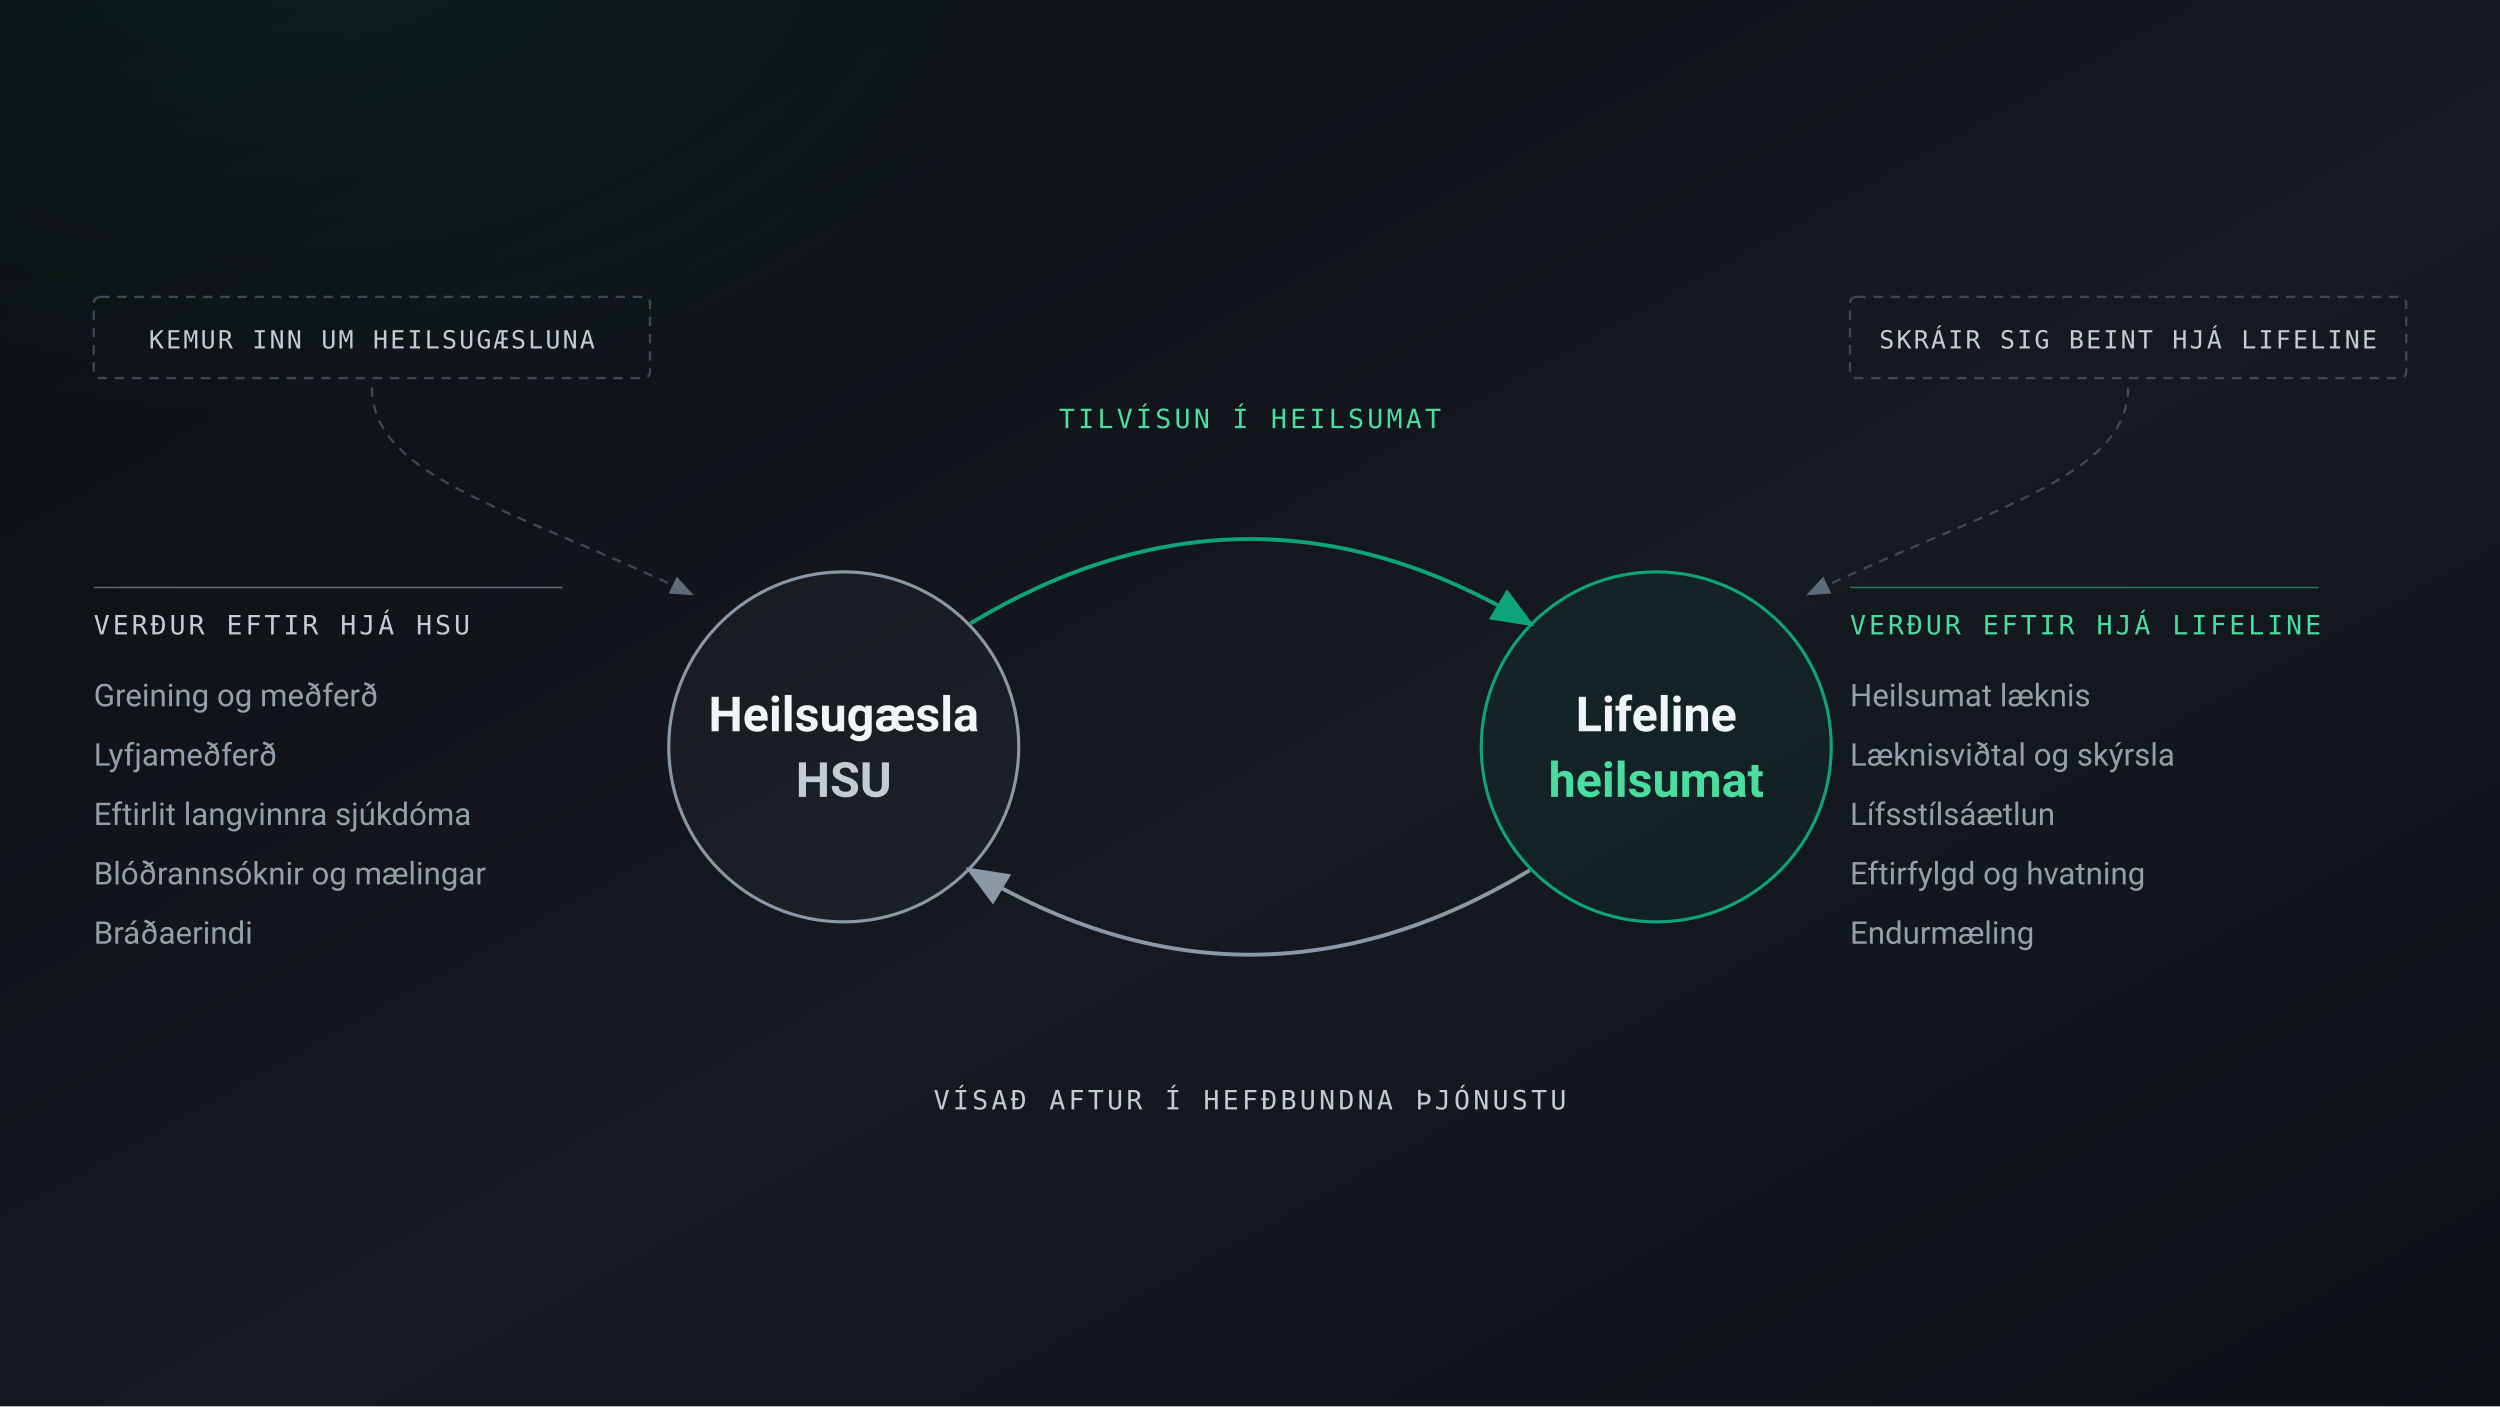
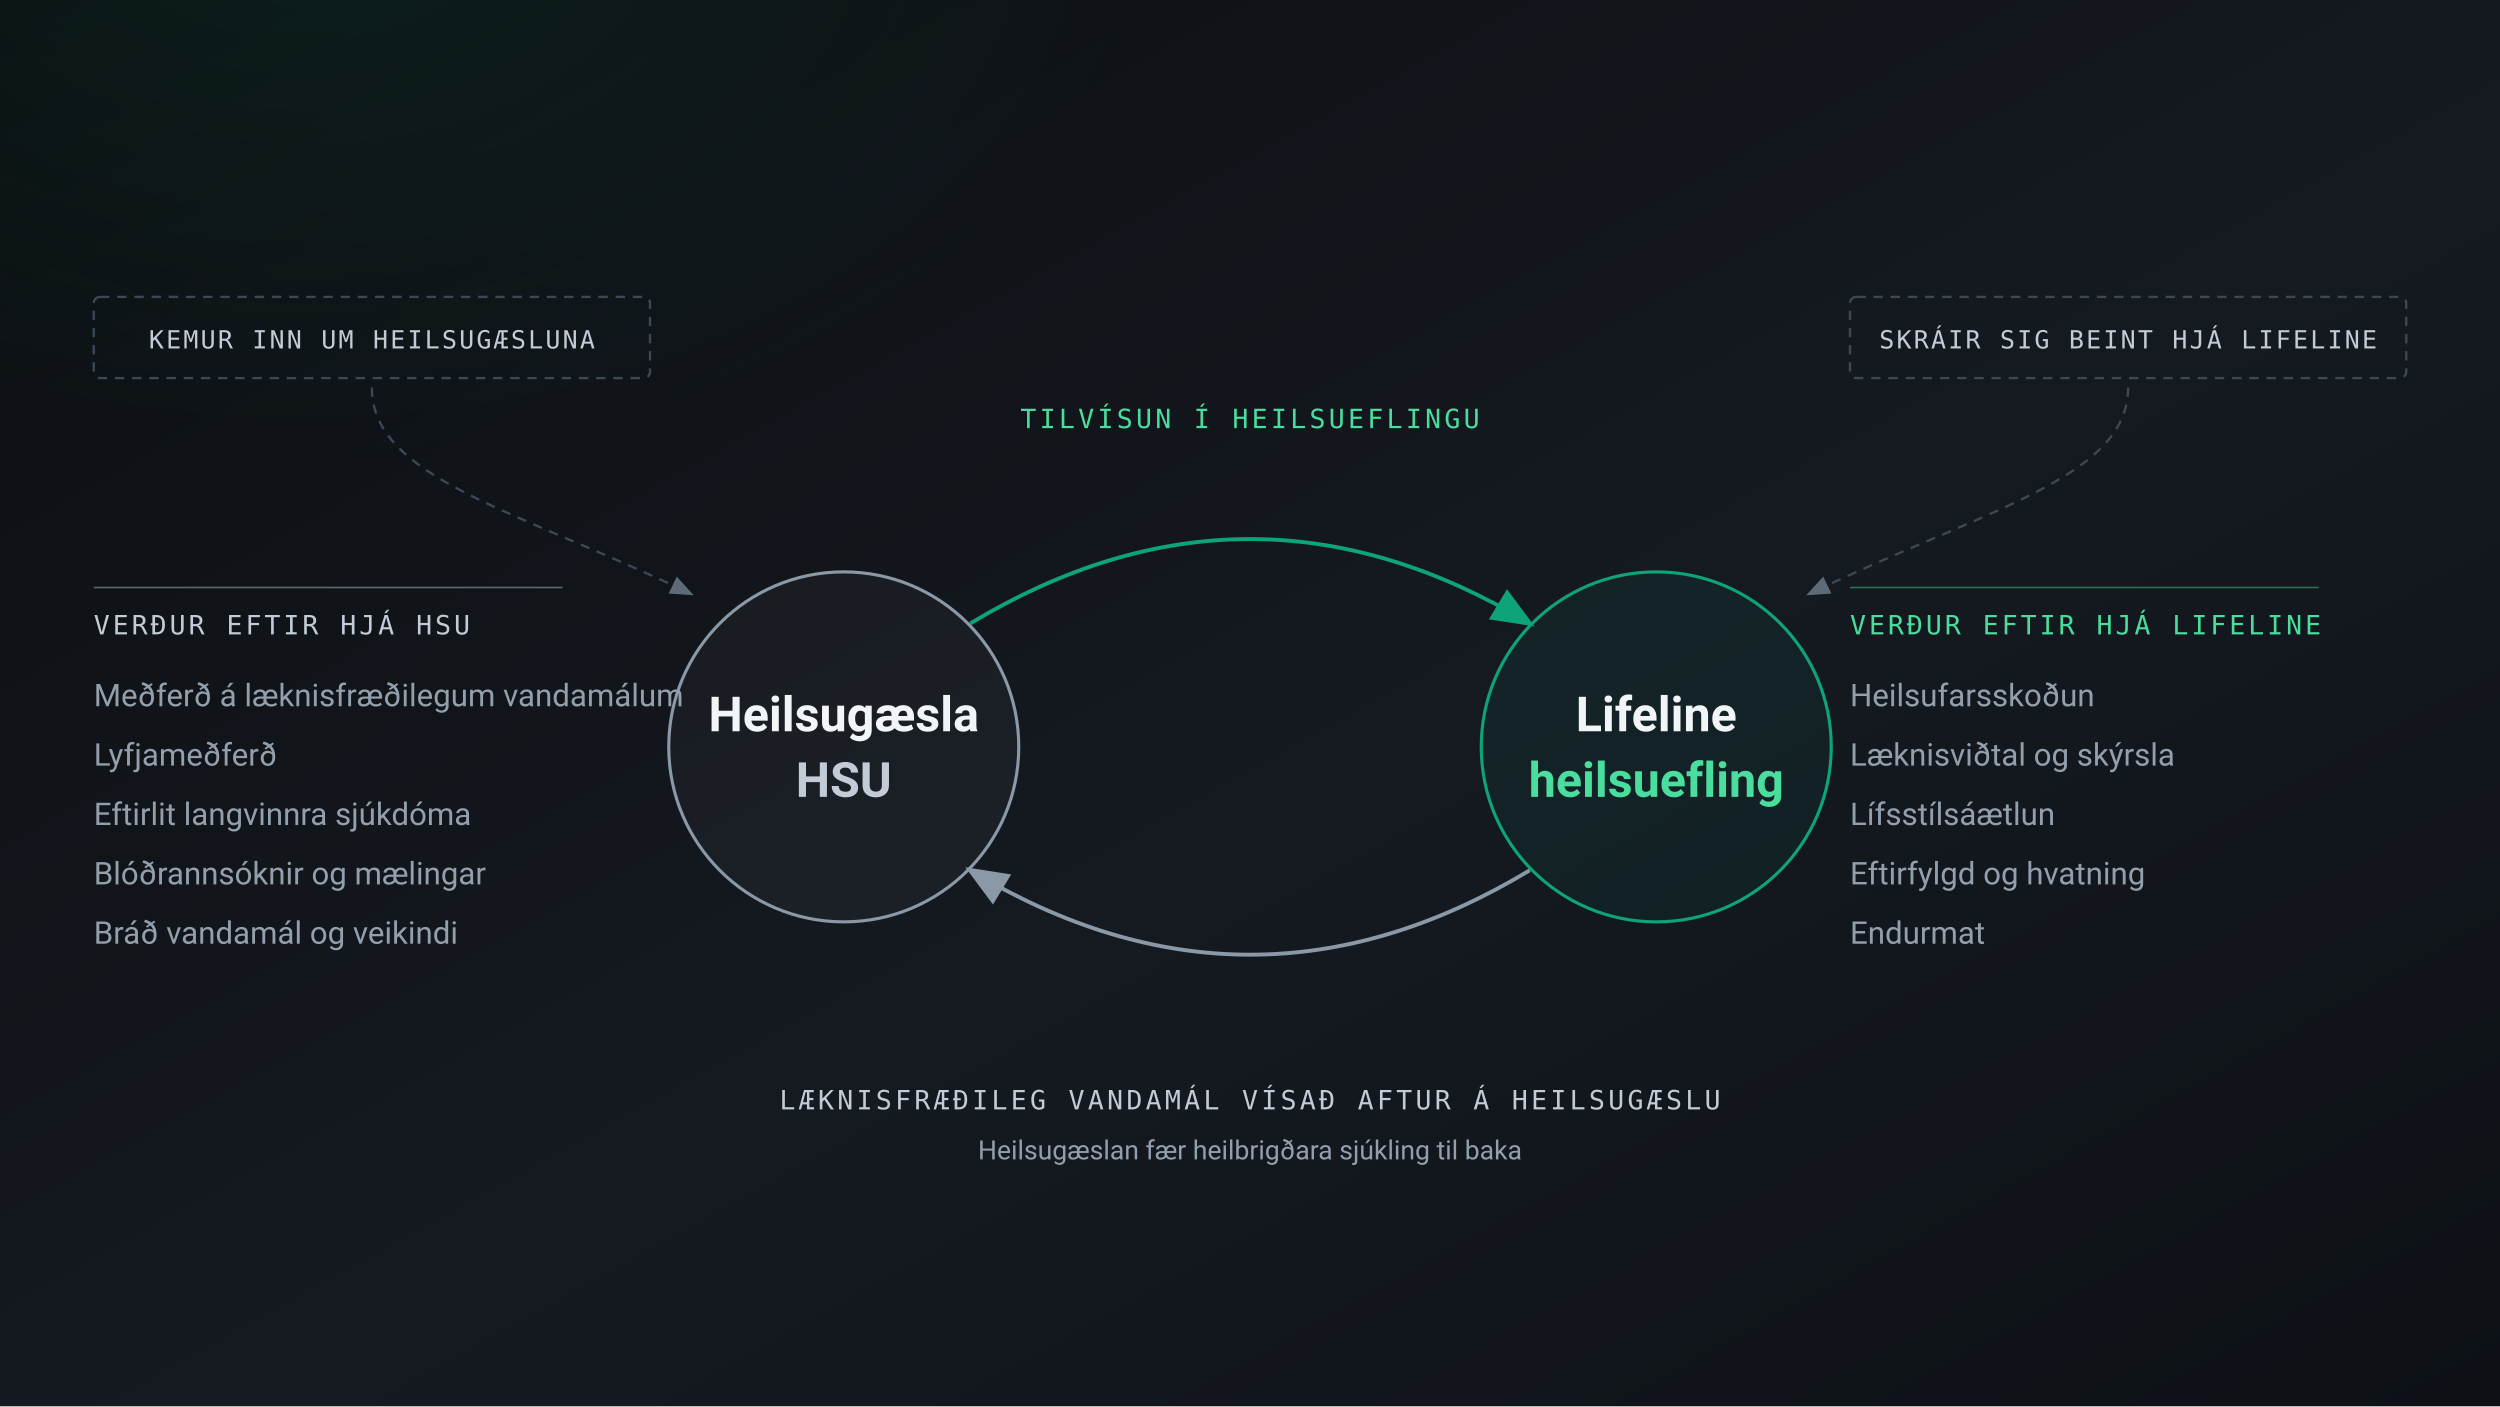
- <svg xmlns="http://www.w3.org/2000/svg" viewBox="0 0 1600 900" width="1600" height="900" role="img" aria-label="Hringrás þjónustunnar: íbúi kemur inn um heilsugæslu HSU eða beint hjá Lifeline. HSU vísar í heilsumat, Lifeline vísar aftur í hefðbundna þjónustu.">
+ <svg xmlns="http://www.w3.org/2000/svg" viewBox="0 0 1600 900" width="1600" height="900" role="img" aria-label="Hringrás þjónustunnar: íbúi kemur inn um heilsugæslu HSU eða beint hjá Lifeline. HSU vísar í heilsueflingu, Lifeline vísar læknisfræðilegum vandamálum aftur á heilsugæslu.">
  <defs>
    <linearGradient id="bg" x1="0" y1="0" x2="1" y2="1">
      <stop offset="0%" stop-color="#0b0d10" />
      <stop offset="55%" stop-color="#151a21" />
      <stop offset="100%" stop-color="#0d1116" />
    </linearGradient>
    <radialGradient id="lift" cx="50%" cy="50%" r="50%">
      <stop offset="0%" stop-color="#0EA47A" stop-opacity=".10" />
      <stop offset="60%" stop-color="#0EA47A" stop-opacity="0" />
      <stop offset="100%" stop-color="#0EA47A" stop-opacity="0" />
    </radialGradient>
    <marker id="arrE" markerWidth="11" markerHeight="9" refX="9.5" refY="4.5" orient="auto">
      <path d="M0,0 L11,4.5 L0,9 Z" fill="#0EA47A" />
    </marker>
    <marker id="arrS" markerWidth="11" markerHeight="9" refX="9.5" refY="4.5" orient="auto">
      <path d="M0,0 L11,4.5 L0,9 Z" fill="#8b98a6" />
    </marker>
    <marker id="arrD" markerWidth="10" markerHeight="8" refX="8.5" refY="4" orient="auto">
      <path d="M0,0 L10,4 L0,8 Z" fill="#5d6b78" />
    </marker>
  </defs>
  <rect width="1600" height="900" fill="url(#bg)" />
  <ellipse cx="200" cy="-60" rx="900" ry="600" fill="url(#lift)" />
  <g transform="translate(0,148)">
    <g>
      <rect x="60" y="42" width="356" height="52" rx="4" fill="none" stroke="#3d4854" stroke-width="1.5" stroke-dasharray="6 5" />
      <text x="238" y="75" font-family="ui-monospace, SFMono-Regular, Menlo, 'Cascadia Mono', Consolas, monospace" font-size="16" letter-spacing="1.4" fill="#c3ccd6" text-anchor="middle">KEMUR INN UM HEILSUGÆSLUNA</text>
      <path d="M 238 100 C 238 158, 330 178, 442 232" fill="none" stroke="#3d4854" stroke-width="1.5" stroke-dasharray="6 5" marker-end="url(#arrD)" />
      <rect x="1184" y="42" width="356" height="52" rx="4" fill="none" stroke="#3d4854" stroke-width="1.5" stroke-dasharray="6 5" />
      <text x="1362" y="75" font-family="ui-monospace, SFMono-Regular, Menlo, 'Cascadia Mono', Consolas, monospace" font-size="16" letter-spacing="1.4" fill="#c3ccd6" text-anchor="middle">SKRÁIR SIG BEINT HJÁ LIFELINE</text>
      <path d="M 1362 100 C 1362 158, 1270 178, 1158 232" fill="none" stroke="#3d4854" stroke-width="1.5" stroke-dasharray="6 5" marker-end="url(#arrD)" />
    </g>
    <path d="M 621 251 Q 800 143 979 251" fill="none" stroke="#0EA47A" stroke-width="2.5" marker-end="url(#arrE)" />
-     <text x="800" y="126" font-family="ui-monospace, SFMono-Regular, Menlo, 'Cascadia Mono', Consolas, monospace" font-size="17" letter-spacing="2.1" fill="#4ADE9E" text-anchor="middle">TILVÍSUN Í HEILSUMAT</text>
+     <text x="800" y="126" font-family="ui-monospace, SFMono-Regular, Menlo, 'Cascadia Mono', Consolas, monospace" font-size="17" letter-spacing="2.1" fill="#4ADE9E" text-anchor="middle">TILVÍSUN Í HEILSUEFLINGU</text>
    <path d="M 979 409 Q 800 517 621 409" fill="none" stroke="#8b98a6" stroke-width="2.5" marker-end="url(#arrS)" />
-     <text x="800" y="562" font-family="ui-monospace, SFMono-Regular, Menlo, 'Cascadia Mono', Consolas, monospace" font-size="17" letter-spacing="2.1" fill="#c3ccd6" text-anchor="middle">VÍSAÐ AFTUR Í HEFÐBUNDNA ÞJÓNUSTU</text>
+     <text x="800" y="562" font-family="ui-monospace, SFMono-Regular, Menlo, 'Cascadia Mono', Consolas, monospace" font-size="17" letter-spacing="2.1" fill="#c3ccd6" text-anchor="middle">LÆKNISFRÆÐILEG VANDAMÁL VÍSAÐ AFTUR Á HEILSUGÆSLU</text>
+     <text x="800" y="594" font-family="system-ui, -apple-system, 'Segoe UI', Roboto, 'Helvetica Neue', Arial, sans-serif" font-size="17" fill="#93a0ac" text-anchor="middle">Heilsugæslan fær heilbrigðara sjúkling til baka</text>
    <circle cx="540" cy="330" r="112" fill="#ffffff" fill-opacity=".035" stroke="#8b98a6" stroke-width="2" />
    <text x="540" y="320" font-family="system-ui, -apple-system, 'Segoe UI', Roboto, 'Helvetica Neue', Arial, sans-serif" font-size="31" font-weight="700" fill="#f2f5f7" text-anchor="middle">Heilsugæsla</text>
    <text x="540" y="362" font-family="system-ui, -apple-system, 'Segoe UI', Roboto, 'Helvetica Neue', Arial, sans-serif" font-size="31" font-weight="700" fill="#c3ccd6" text-anchor="middle">HSU</text>
    <circle cx="1060" cy="330" r="112" fill="#0EA47A" fill-opacity=".07" stroke="#0EA47A" stroke-width="2" />
    <text x="1060" y="320" font-family="system-ui, -apple-system, 'Segoe UI', Roboto, 'Helvetica Neue', Arial, sans-serif" font-size="31" font-weight="700" fill="#f2f5f7" text-anchor="middle">Lifeline</text>
-     <text x="1060" y="362" font-family="system-ui, -apple-system, 'Segoe UI', Roboto, 'Helvetica Neue', Arial, sans-serif" font-size="31" font-weight="700" fill="#4ADE9E" text-anchor="middle">heilsumat</text>
+     <text x="1060" y="362" font-family="system-ui, -apple-system, 'Segoe UI', Roboto, 'Helvetica Neue', Arial, sans-serif" font-size="31" font-weight="700" fill="#4ADE9E" text-anchor="middle">heilsuefling</text>
    <line x1="60" y1="228" x2="360" y2="228" stroke="#c3ccd6" stroke-opacity=".45" stroke-width="1" />
    <text x="60" y="258" font-family="ui-monospace, SFMono-Regular, Menlo, 'Cascadia Mono', Consolas, monospace" font-size="17" letter-spacing="1.9" fill="#c3ccd6">VERÐUR EFTIR HJÁ HSU</text>
-     <text x="60" y="304" font-family="system-ui, -apple-system, 'Segoe UI', Roboto, 'Helvetica Neue', Arial, sans-serif" font-size="20" fill="#93a0ac">Greining og meðferð</text>
+     <text x="60" y="304" font-family="system-ui, -apple-system, 'Segoe UI', Roboto, 'Helvetica Neue', Arial, sans-serif" font-size="20" fill="#93a0ac">Meðferð á læknisfræðilegum vandamálum</text>
    <text x="60" y="342" font-family="system-ui, -apple-system, 'Segoe UI', Roboto, 'Helvetica Neue', Arial, sans-serif" font-size="20" fill="#93a0ac">Lyfjameðferð</text>
    <text x="60" y="380" font-family="system-ui, -apple-system, 'Segoe UI', Roboto, 'Helvetica Neue', Arial, sans-serif" font-size="20" fill="#93a0ac">Eftirlit langvinnra sjúkdóma</text>
    <text x="60" y="418" font-family="system-ui, -apple-system, 'Segoe UI', Roboto, 'Helvetica Neue', Arial, sans-serif" font-size="20" fill="#93a0ac">Blóðrannsóknir og mælingar</text>
-     <text x="60" y="456" font-family="system-ui, -apple-system, 'Segoe UI', Roboto, 'Helvetica Neue', Arial, sans-serif" font-size="20" fill="#93a0ac">Bráðaerindi</text>
+     <text x="60" y="456" font-family="system-ui, -apple-system, 'Segoe UI', Roboto, 'Helvetica Neue', Arial, sans-serif" font-size="20" fill="#93a0ac">Bráð vandamál og veikindi</text>
    <line x1="1184" y1="228" x2="1484" y2="228" stroke="#4ADE9E" stroke-opacity=".45" stroke-width="1" />
    <text x="1184" y="258" font-family="ui-monospace, SFMono-Regular, Menlo, 'Cascadia Mono', Consolas, monospace" font-size="17" letter-spacing="1.9" fill="#4ADE9E">VERÐUR EFTIR HJÁ LIFELINE</text>
-     <text x="1184" y="304" font-family="system-ui, -apple-system, 'Segoe UI', Roboto, 'Helvetica Neue', Arial, sans-serif" font-size="20" fill="#93a0ac">Heilsumat læknis</text>
+     <text x="1184" y="304" font-family="system-ui, -apple-system, 'Segoe UI', Roboto, 'Helvetica Neue', Arial, sans-serif" font-size="20" fill="#93a0ac">Heilsufarsskoðun</text>
    <text x="1184" y="342" font-family="system-ui, -apple-system, 'Segoe UI', Roboto, 'Helvetica Neue', Arial, sans-serif" font-size="20" fill="#93a0ac">Læknisviðtal og skýrsla</text>
    <text x="1184" y="380" font-family="system-ui, -apple-system, 'Segoe UI', Roboto, 'Helvetica Neue', Arial, sans-serif" font-size="20" fill="#93a0ac">Lífsstílsáætlun</text>
    <text x="1184" y="418" font-family="system-ui, -apple-system, 'Segoe UI', Roboto, 'Helvetica Neue', Arial, sans-serif" font-size="20" fill="#93a0ac">Eftirfylgd og hvatning</text>
-     <text x="1184" y="456" font-family="system-ui, -apple-system, 'Segoe UI', Roboto, 'Helvetica Neue', Arial, sans-serif" font-size="20" fill="#93a0ac">Endurmæling</text>
+     <text x="1184" y="456" font-family="system-ui, -apple-system, 'Segoe UI', Roboto, 'Helvetica Neue', Arial, sans-serif" font-size="20" fill="#93a0ac">Endurmat</text>
  </g>
</svg>
